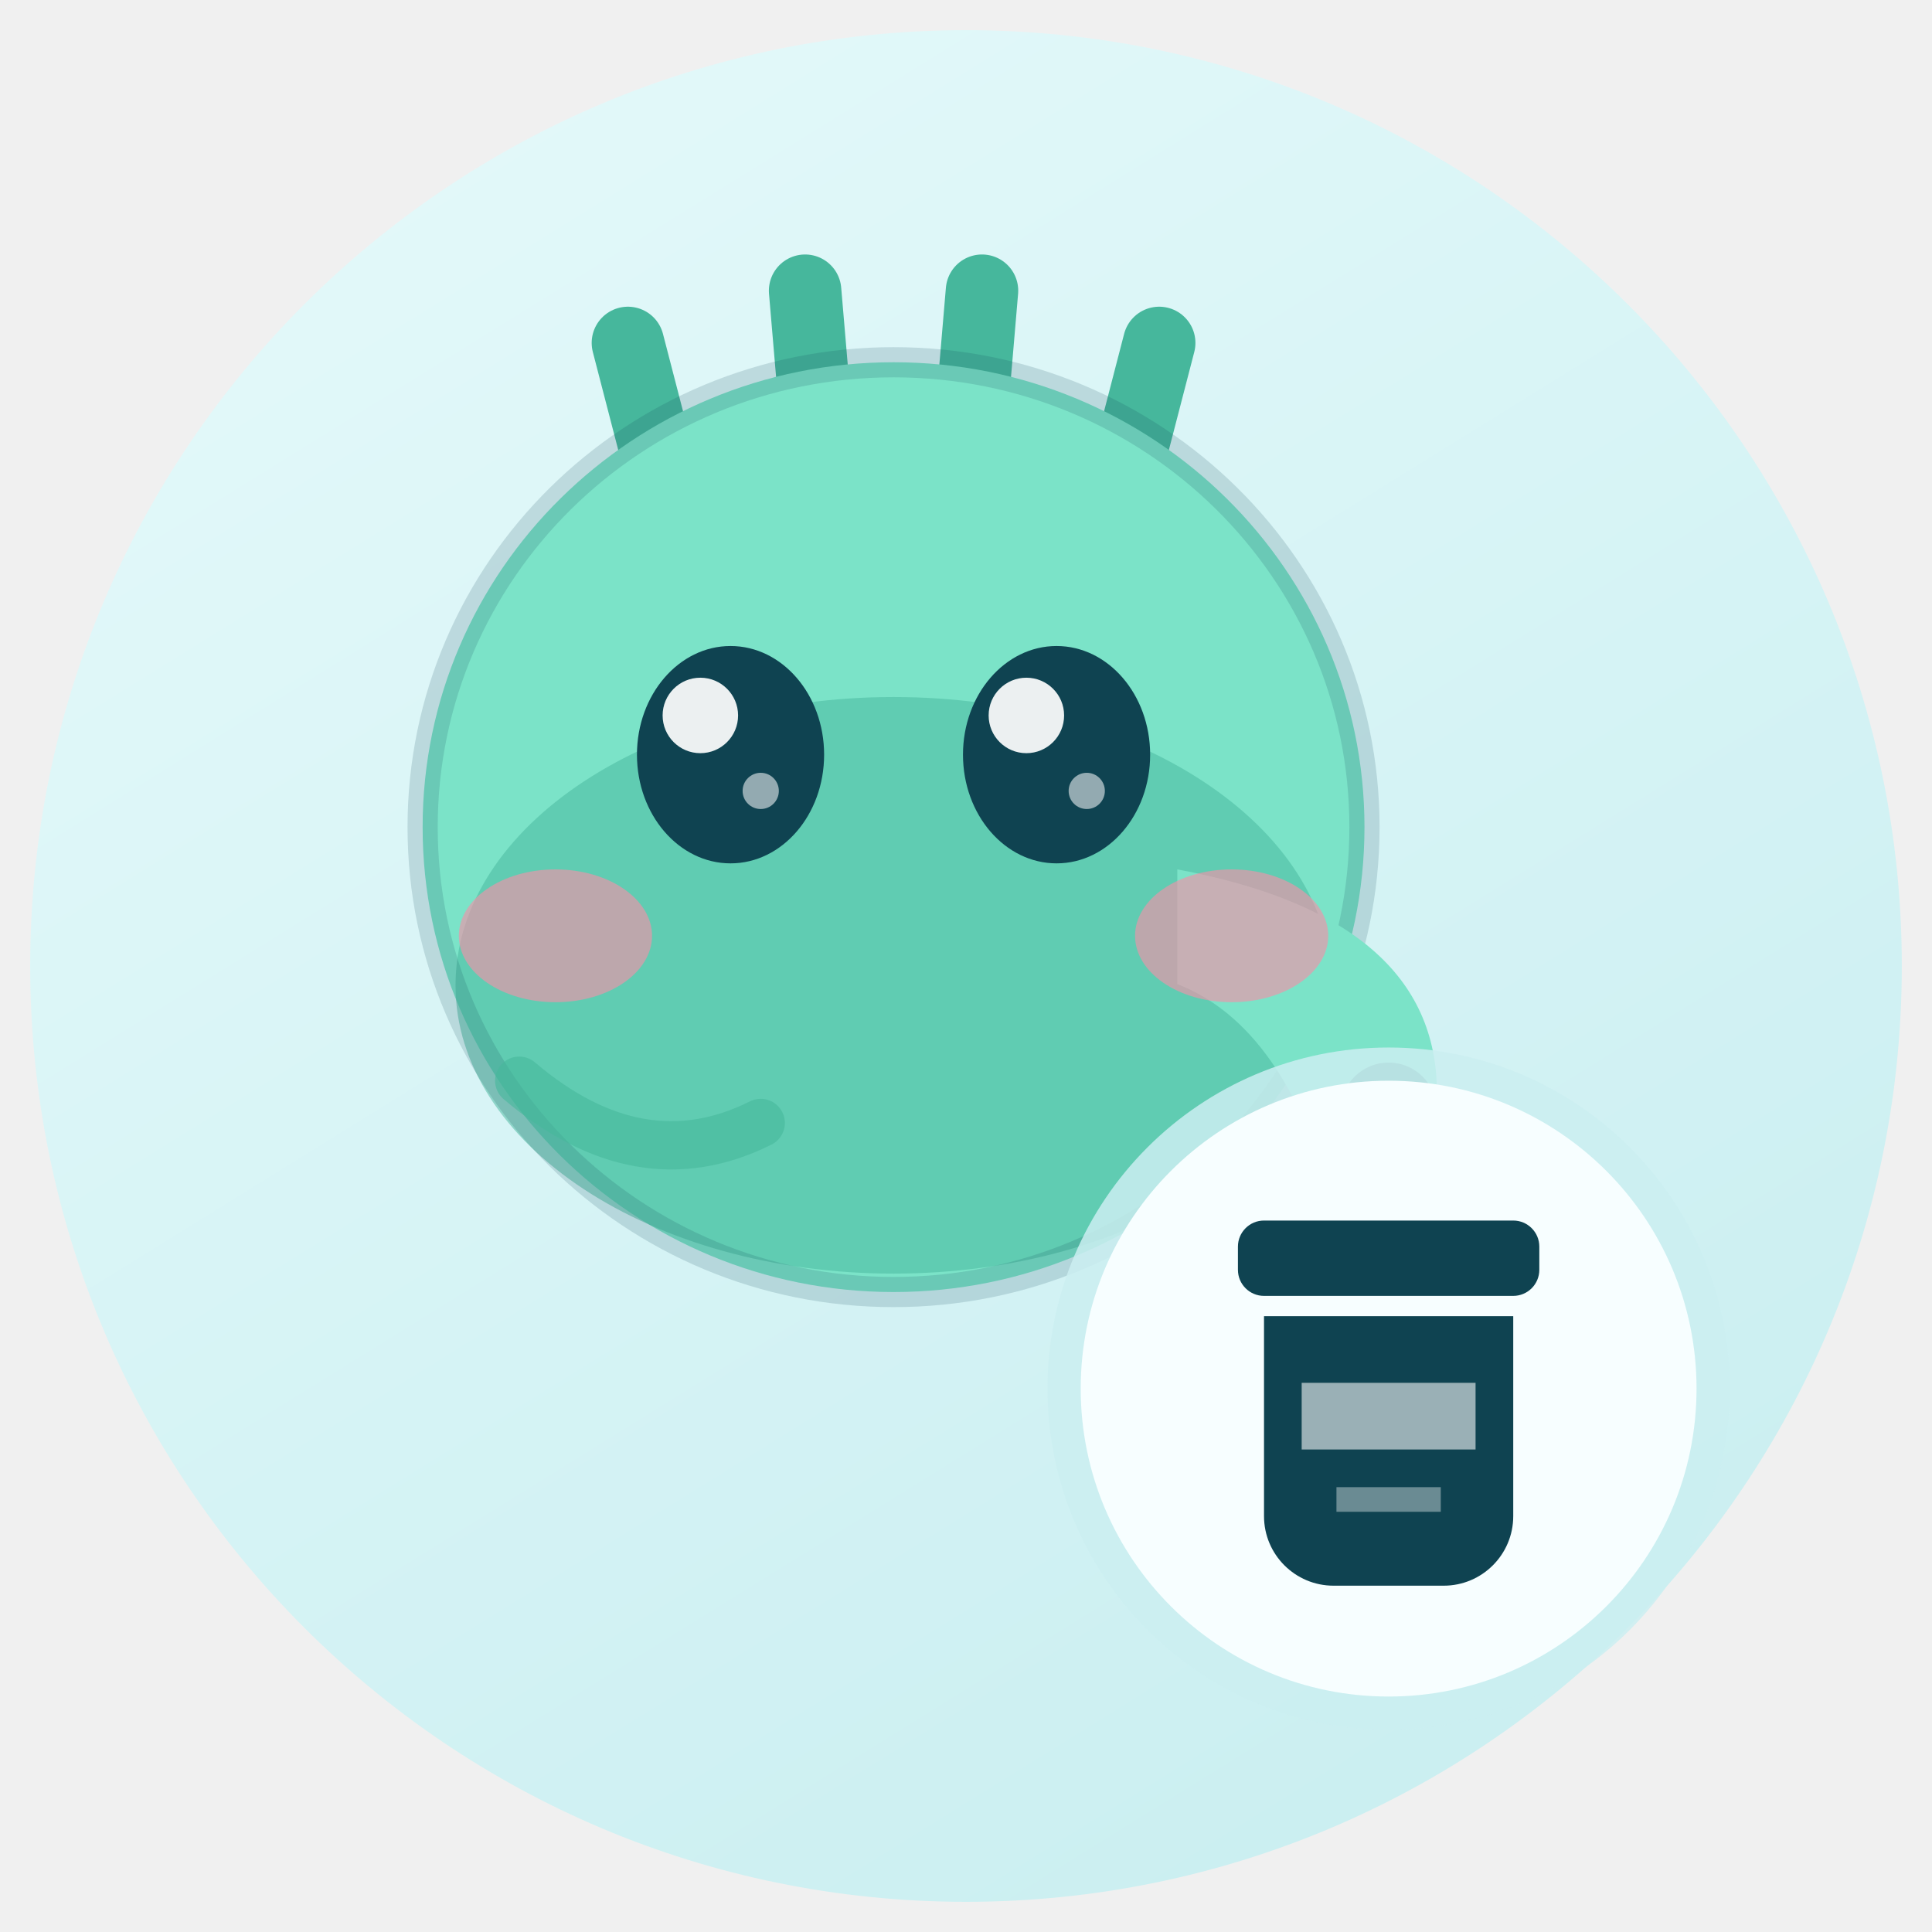
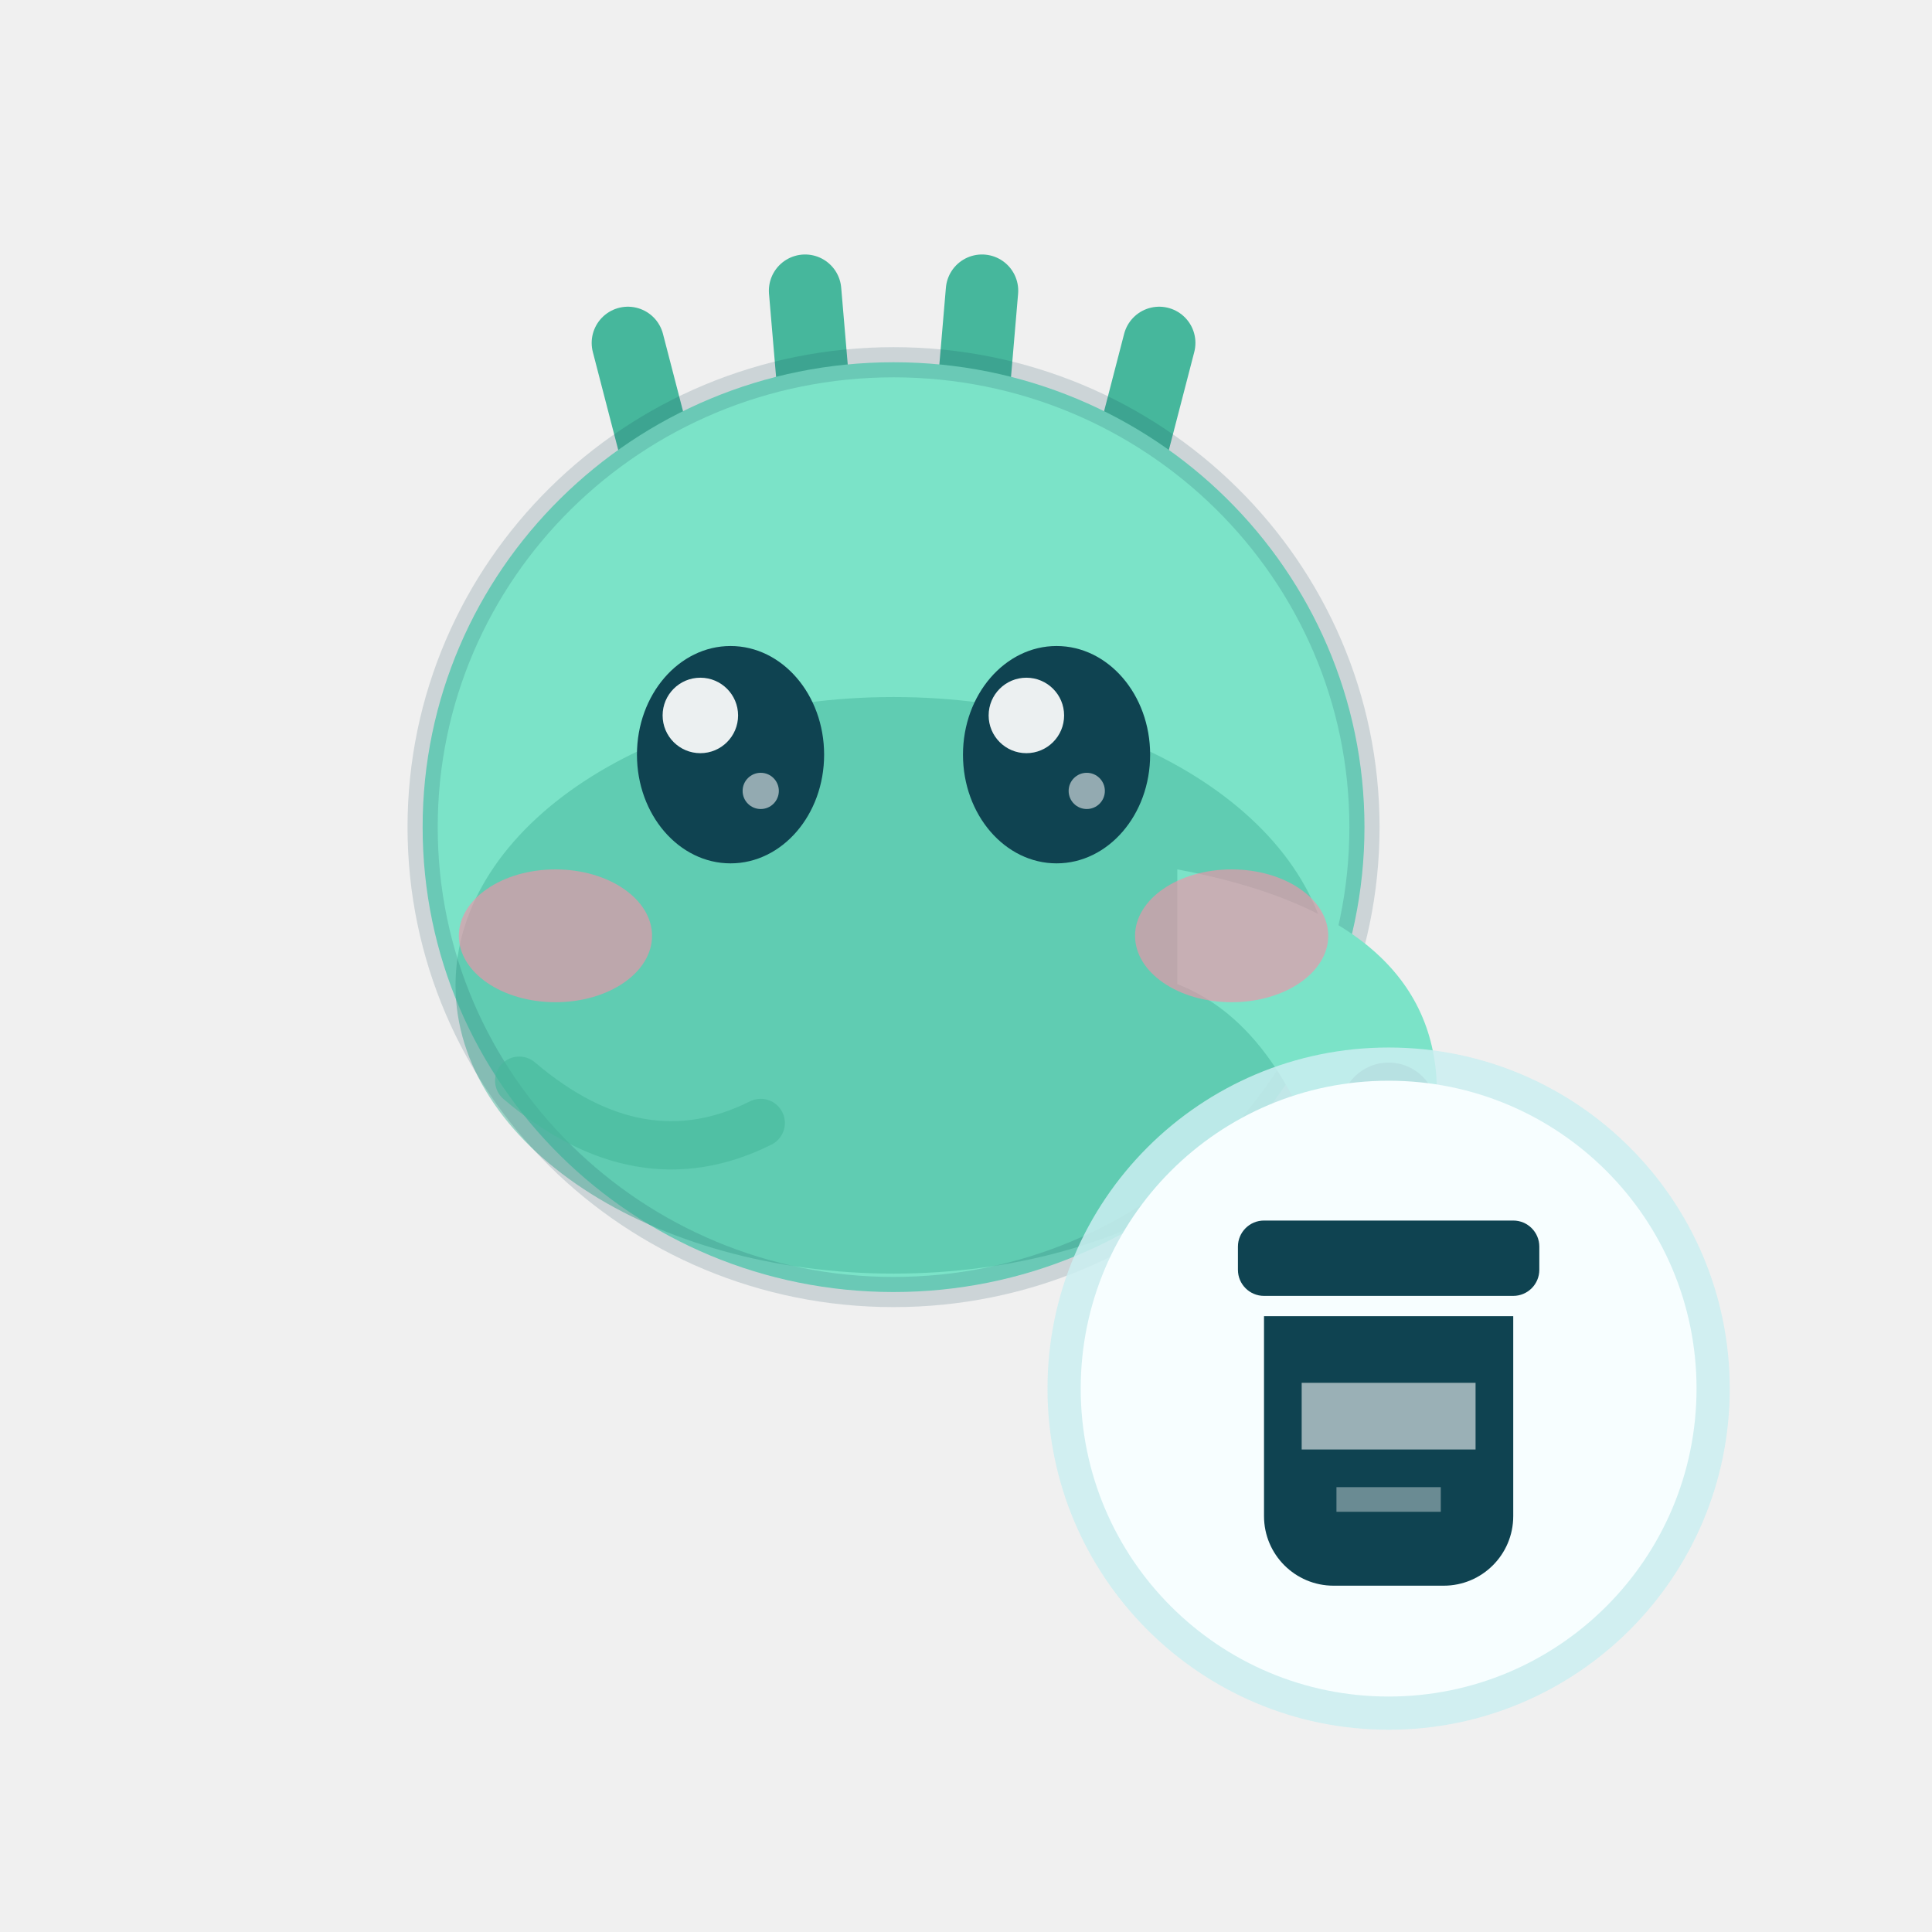
<svg xmlns="http://www.w3.org/2000/svg" viewBox="0 0 64 64" width="64" height="64" role="img" aria-label="seahorse — formula">
  <defs>
    <linearGradient id="d-ember-formula" x1="0" y1="0" x2="0.62" y2="1">
      <stop offset="0" stop-color="#E6FAFB" />
      <stop offset="1" stop-color="#CBEFF1" />
    </linearGradient>
  </defs>
-   <circle cx="32" cy="32" r="31" fill="url(#d-ember-formula)" />
  <path d="M22.2 16.76 L20.8 11.36" fill="none" stroke="#46B79C" stroke-width="2.4" stroke-linecap="round" stroke-linejoin="round" />
  <path d="M27.13 15.03 L26.67 9.63" fill="none" stroke="#46B79C" stroke-width="2.4" stroke-linecap="round" stroke-linejoin="round" />
  <path d="M32.07 15.03 L32.53 9.63" fill="none" stroke="#46B79C" stroke-width="2.4" stroke-linecap="round" stroke-linejoin="round" />
  <path d="M37 16.76 L38.4 11.36" fill="none" stroke="#46B79C" stroke-width="2.4" stroke-linecap="round" stroke-linejoin="round" />
  <ellipse cx="29.6" cy="27.4" rx="15.6" ry="15.4" fill="#7BE3C8" />
  <ellipse cx="29.6" cy="32.64" rx="14.51" ry="9.55" fill="#46B79C" fill-opacity=".5" />
  <ellipse cx="29.6" cy="27.4" rx="15.6" ry="15.4" fill="none" stroke="#0F4351" stroke-opacity=".16" stroke-width="1" />
  <path d="M39 28.8q8.6 1.6 8.6 7.4 0 3.4-3.4 3.8-1.6-6-5.2-7.4Z" fill="#7BE3C8" />
  <ellipse cx="24.2" cy="25" rx="3.1" ry="3.6" fill="#0F4351" />
  <circle cx="23.2" cy="23.7" r="1.25" fill="#fff" fill-opacity=".92" />
  <circle cx="25.2" cy="26.2" r="0.6" fill="#fff" fill-opacity=".55" />
  <ellipse cx="35" cy="25" rx="3.1" ry="3.6" fill="#0F4351" />
  <circle cx="34" cy="23.7" r="1.25" fill="#fff" fill-opacity=".92" />
  <circle cx="36" cy="26.2" r="0.6" fill="#fff" fill-opacity=".55" />
  <circle cx="46" cy="36.8" r="1.6" fill="#0F4351" fill-opacity=".5" />
  <ellipse cx="18.4" cy="31" rx="3.2" ry="2.2" fill="#F58FA8" fill-opacity=".62" />
  <ellipse cx="40.8" cy="31" rx="3.2" ry="2.2" fill="#F58FA8" fill-opacity=".62" />
  <path d="M17.2 35.8 q4 3.4 8 1.4" fill="none" stroke="#46B79C" stroke-width="1.6" stroke-linecap="round" stroke-linejoin="round" stroke-opacity=".6" />
  <circle cx="46" cy="46" r="11.3" fill="#CBEFF1" fill-opacity=".85" />
  <circle cx="46" cy="46" r="10.2" fill="#F7FEFF" />
  <g transform="translate(38.32 38.32) scale(0.48)">
    <rect x="5.6" y="4.4" width="20.8" height="5.2" rx="1.8" fill="#0F4351" />
    <path d="M7.4 11h17.2v13.8a4.8 4.8 0 0 1-4.8 4.8h-7.6a4.8 4.8 0 0 1-4.8-4.8Z" fill="#0F4351" />
    <path d="M10 15.6h12v4.6H10z" fill="#fff" fill-opacity=".58" />
    <path d="M12.4 22.8h7.2v1.7h-7.2z" fill="#fff" fill-opacity=".38" />
  </g>
</svg>
